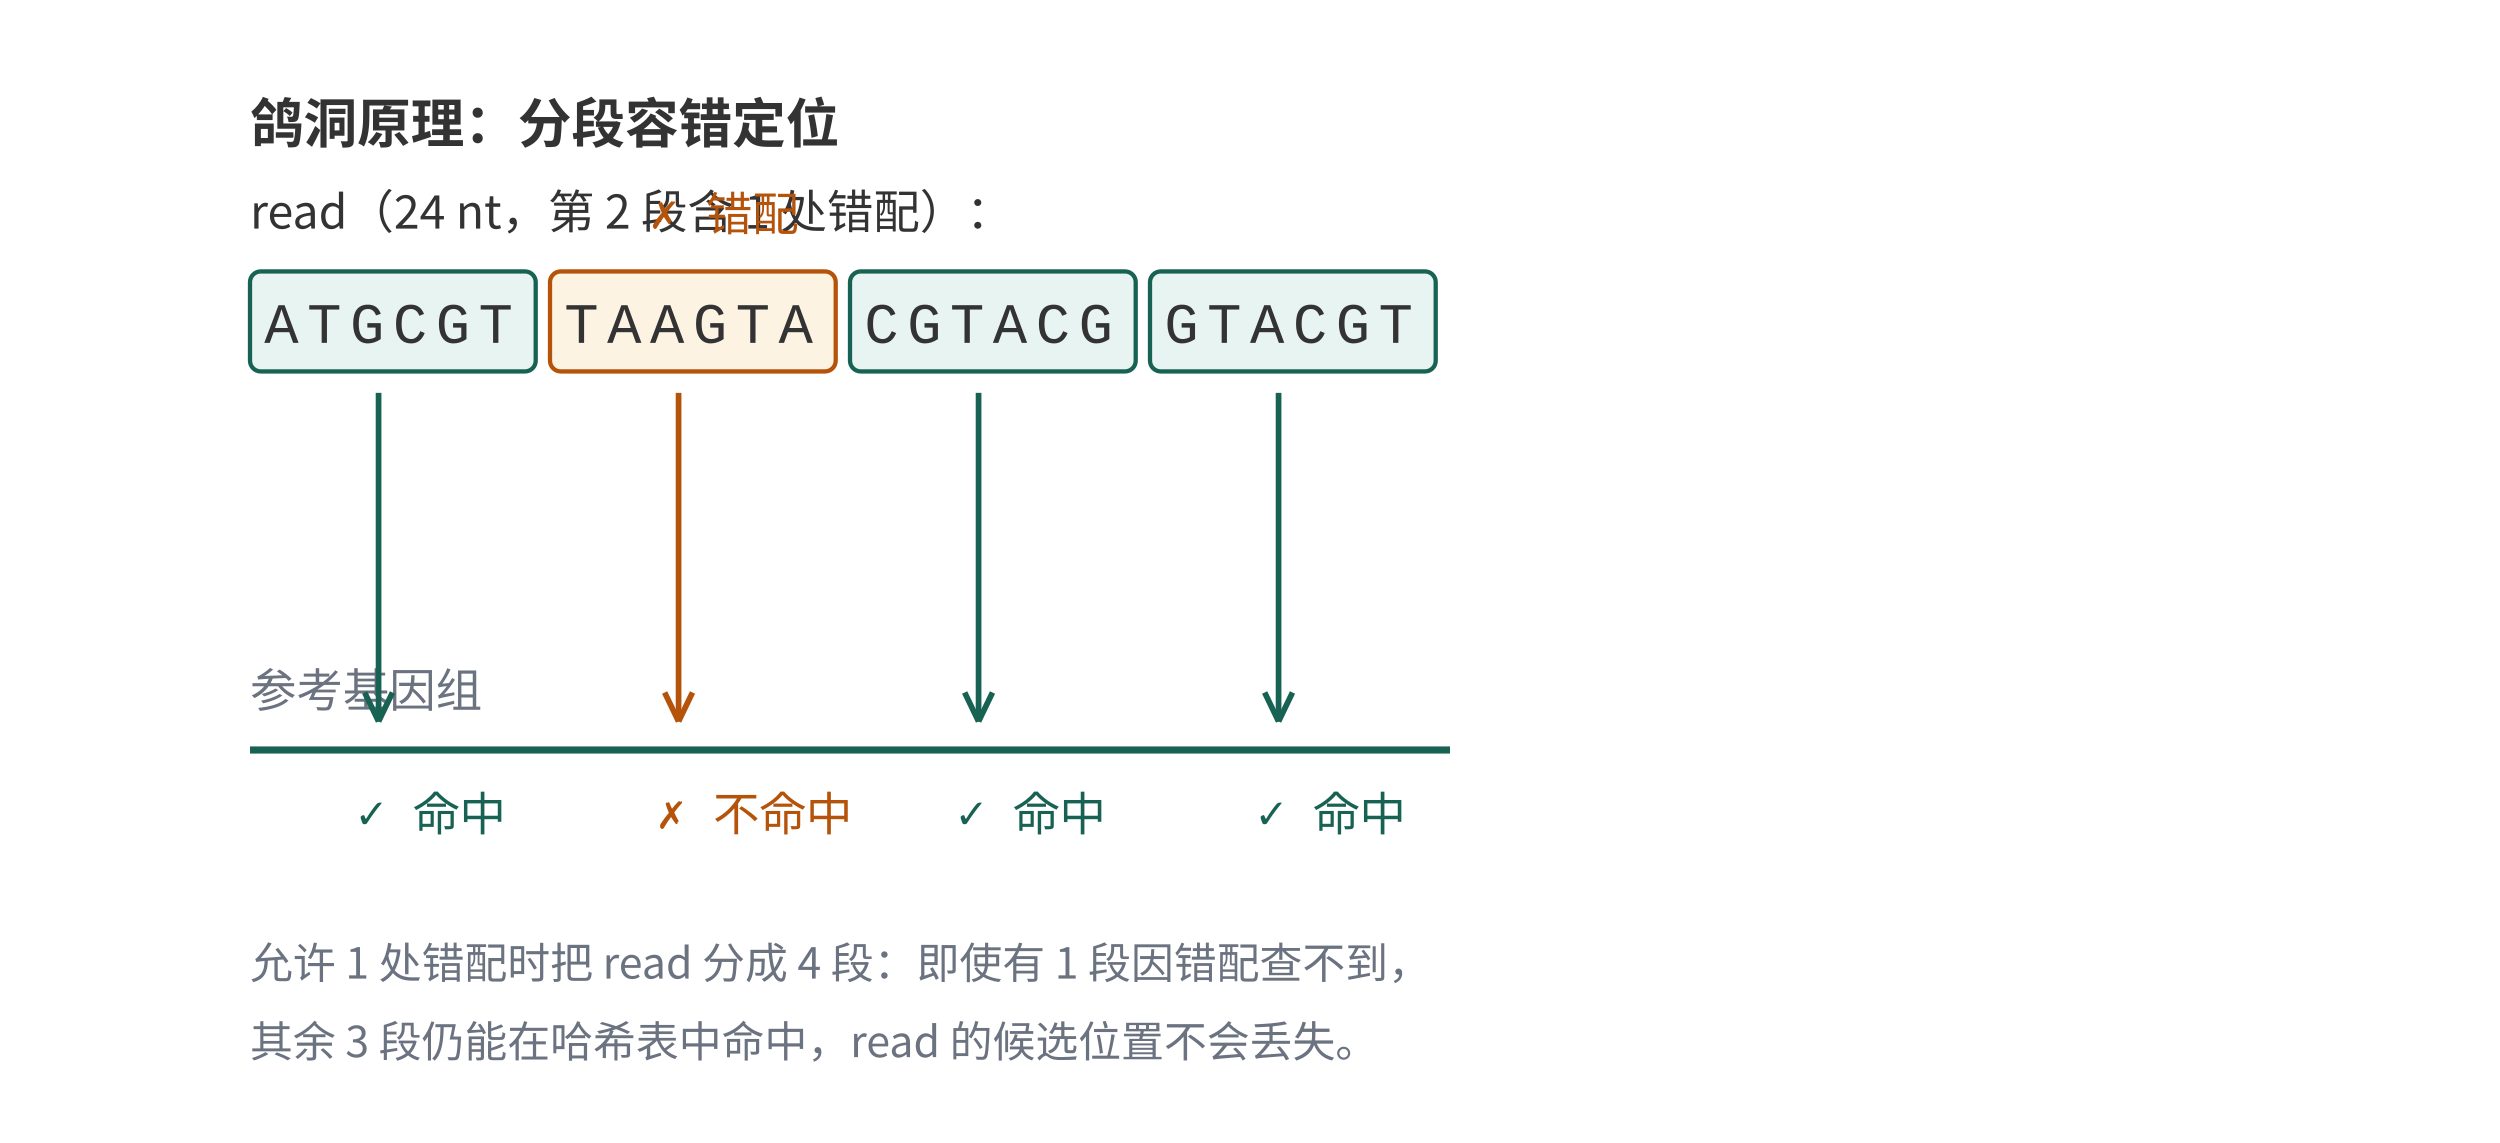
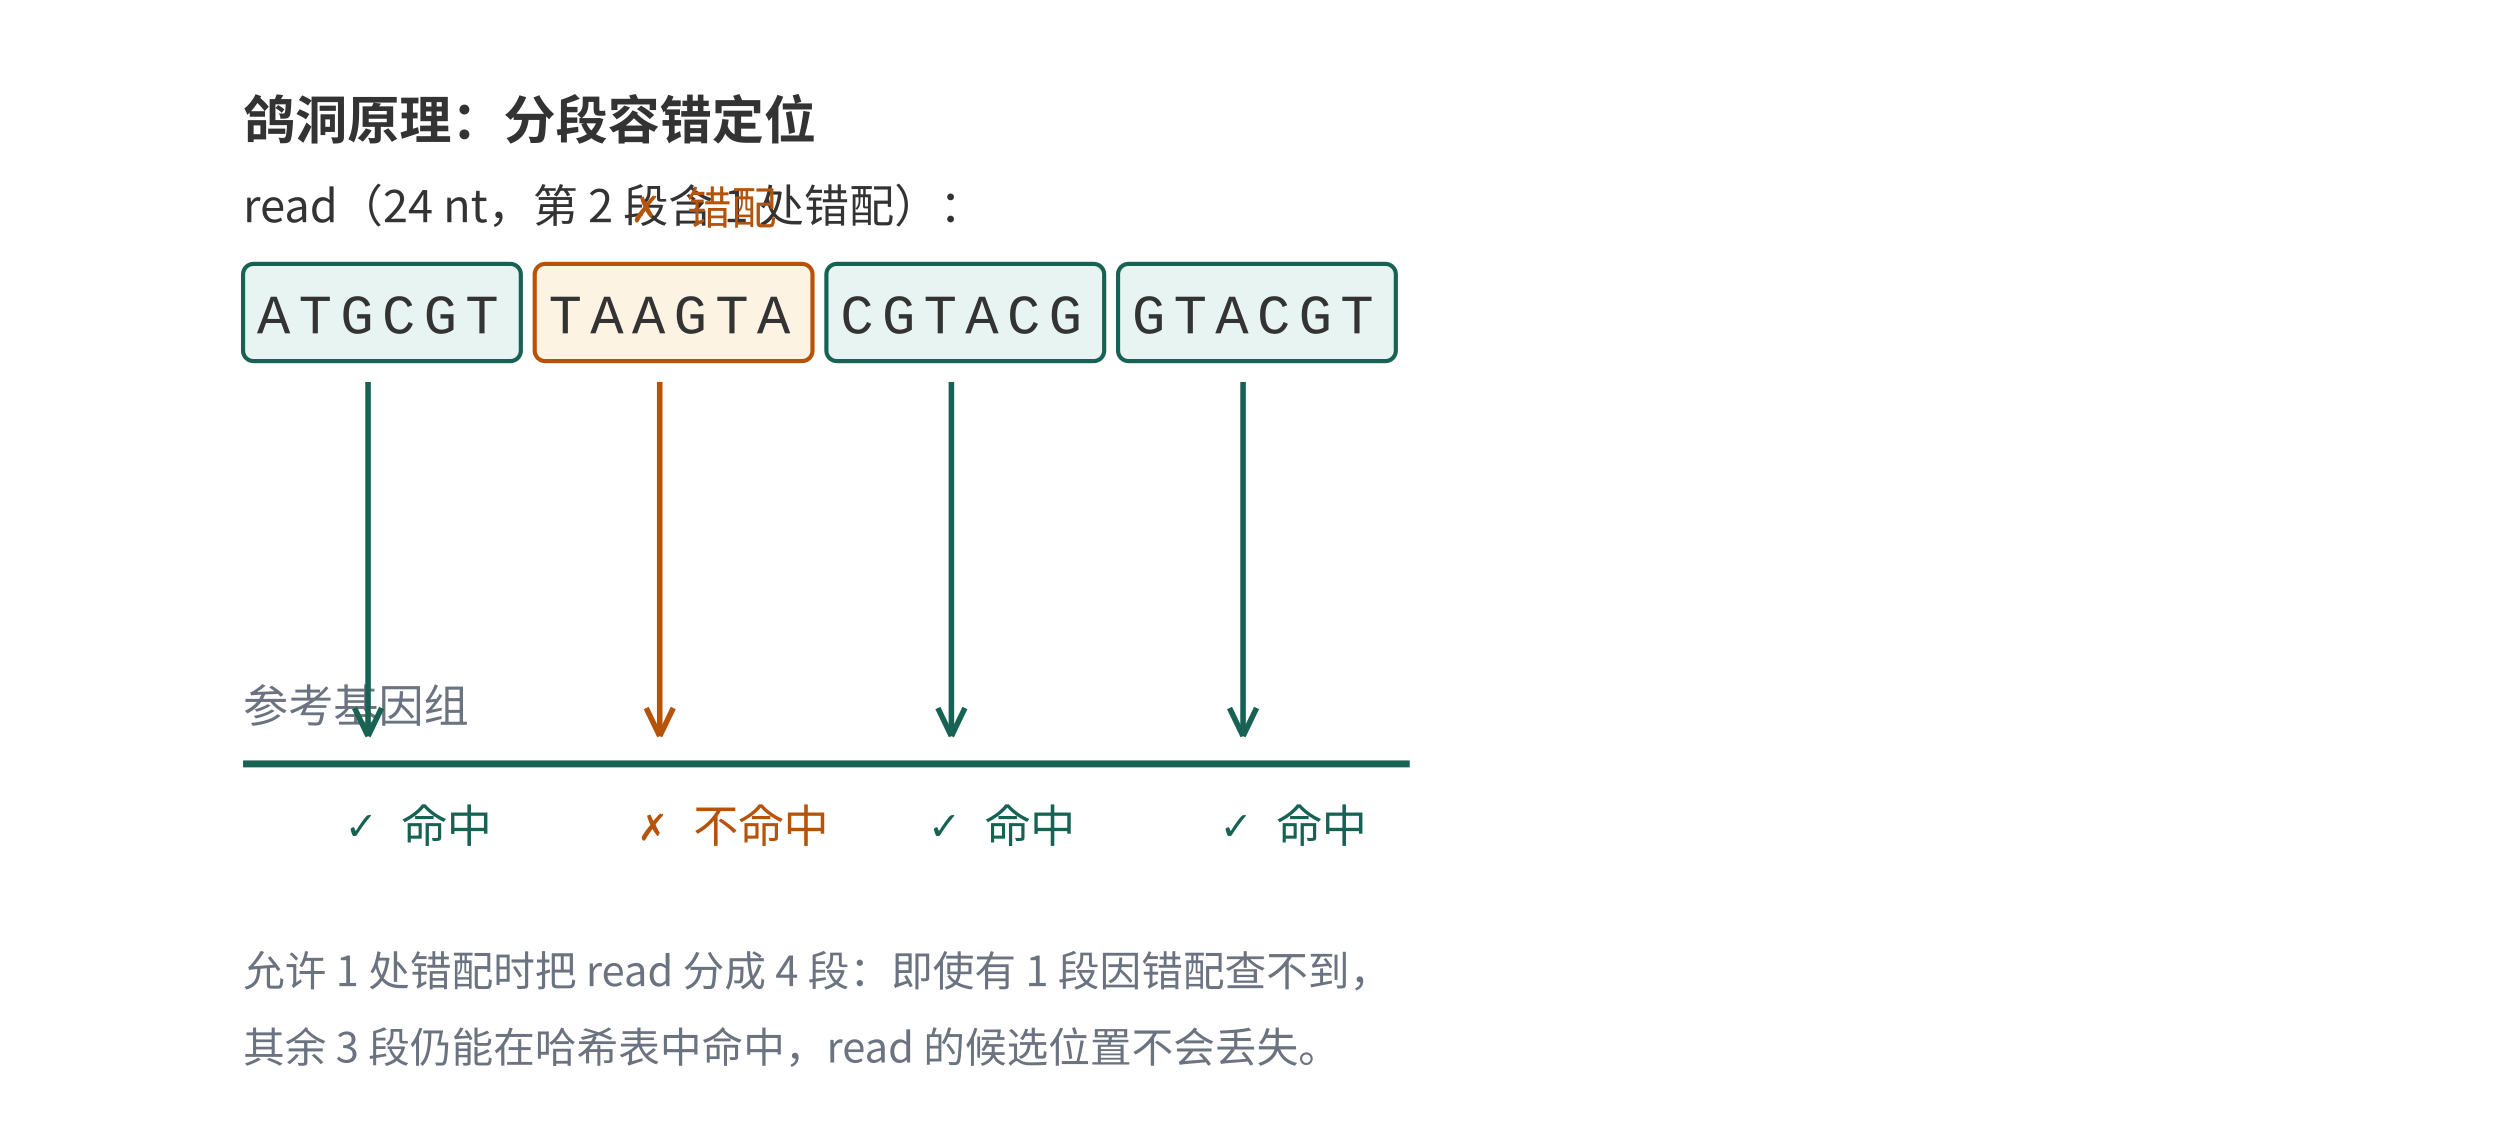
- <svg xmlns="http://www.w3.org/2000/svg" viewBox="0 0 700 320" role="img" aria-labelledby="t d">
+ <svg xmlns="http://www.w3.org/2000/svg" viewBox="0 0 720 330" role="img" aria-labelledby="t d">
  <text x="70" y="40" font-family="'PingFang SC', 'Hiragino Sans GB', 'Microsoft YaHei', 'Noto Sans CJK SC', sans-serif" font-size="15" fill="#333333" font-weight="bold" text-anchor="start">鸽洞原理：分段容错定位</text>
  <text x="70" y="64" font-family="'PingFang SC', 'Hiragino Sans GB', 'Microsoft YaHei', 'Noto Sans CJK SC', sans-serif" font-size="13" fill="#333333" font-weight="normal" text-anchor="start">read（24 nt，第 2 段含 1 处错配）：</text>
  <rect x="70" y="76" width="80" height="28" rx="3" fill="#e8f4f1" stroke="#186254" stroke-width="1.2" />
  <text x="74" y="96" font-family="ui-monospace, 'SFMono-Regular', Menlo, Consolas, 'Liberation Mono', monospace" font-size="16" fill="#333333" font-weight="normal" text-anchor="start">A</text>
  <text x="86" y="96" font-family="ui-monospace, 'SFMono-Regular', Menlo, Consolas, 'Liberation Mono', monospace" font-size="16" fill="#333333" font-weight="normal" text-anchor="start">T</text>
  <text x="98" y="96" font-family="ui-monospace, 'SFMono-Regular', Menlo, Consolas, 'Liberation Mono', monospace" font-size="16" fill="#333333" font-weight="normal" text-anchor="start">G</text>
  <text x="110" y="96" font-family="ui-monospace, 'SFMono-Regular', Menlo, Consolas, 'Liberation Mono', monospace" font-size="16" fill="#333333" font-weight="normal" text-anchor="start">C</text>
  <text x="122" y="96" font-family="ui-monospace, 'SFMono-Regular', Menlo, Consolas, 'Liberation Mono', monospace" font-size="16" fill="#333333" font-weight="normal" text-anchor="start">G</text>
  <text x="134" y="96" font-family="ui-monospace, 'SFMono-Regular', Menlo, Consolas, 'Liberation Mono', monospace" font-size="16" fill="#333333" font-weight="normal" text-anchor="start">T</text>
  <rect x="154" y="76" width="80" height="28" rx="3" fill="#fdf3e3" stroke="#b45309" stroke-width="1.2" />
  <text x="158" y="96" font-family="ui-monospace, 'SFMono-Regular', Menlo, Consolas, 'Liberation Mono', monospace" font-size="16" fill="#333333" font-weight="normal" text-anchor="start">T</text>
  <text x="170" y="96" font-family="ui-monospace, 'SFMono-Regular', Menlo, Consolas, 'Liberation Mono', monospace" font-size="16" fill="#333333" font-weight="normal" text-anchor="start">A</text>
  <text x="182" y="96" font-family="ui-monospace, 'SFMono-Regular', Menlo, Consolas, 'Liberation Mono', monospace" font-size="16" fill="#333333" font-weight="normal" text-anchor="start">A</text>
  <text x="194" y="96" font-family="ui-monospace, 'SFMono-Regular', Menlo, Consolas, 'Liberation Mono', monospace" font-size="16" fill="#333333" font-weight="normal" text-anchor="start">G</text>
  <text x="206" y="96" font-family="ui-monospace, 'SFMono-Regular', Menlo, Consolas, 'Liberation Mono', monospace" font-size="16" fill="#333333" font-weight="normal" text-anchor="start">T</text>
  <text x="218" y="96" font-family="ui-monospace, 'SFMono-Regular', Menlo, Consolas, 'Liberation Mono', monospace" font-size="16" fill="#333333" font-weight="normal" text-anchor="start">A</text>
  <text x="182" y="64" font-family="ui-monospace, 'SFMono-Regular', Menlo, Consolas, 'Liberation Mono', monospace" font-size="13" fill="#b45309" font-weight="normal" text-anchor="start">✗ 错配</text>
  <rect x="238" y="76" width="80" height="28" rx="3" fill="#e8f4f1" stroke="#186254" stroke-width="1.2" />
  <text x="242" y="96" font-family="ui-monospace, 'SFMono-Regular', Menlo, Consolas, 'Liberation Mono', monospace" font-size="16" fill="#333333" font-weight="normal" text-anchor="start">C</text>
  <text x="254" y="96" font-family="ui-monospace, 'SFMono-Regular', Menlo, Consolas, 'Liberation Mono', monospace" font-size="16" fill="#333333" font-weight="normal" text-anchor="start">G</text>
  <text x="266" y="96" font-family="ui-monospace, 'SFMono-Regular', Menlo, Consolas, 'Liberation Mono', monospace" font-size="16" fill="#333333" font-weight="normal" text-anchor="start">T</text>
  <text x="278" y="96" font-family="ui-monospace, 'SFMono-Regular', Menlo, Consolas, 'Liberation Mono', monospace" font-size="16" fill="#333333" font-weight="normal" text-anchor="start">A</text>
  <text x="290" y="96" font-family="ui-monospace, 'SFMono-Regular', Menlo, Consolas, 'Liberation Mono', monospace" font-size="16" fill="#333333" font-weight="normal" text-anchor="start">C</text>
  <text x="302" y="96" font-family="ui-monospace, 'SFMono-Regular', Menlo, Consolas, 'Liberation Mono', monospace" font-size="16" fill="#333333" font-weight="normal" text-anchor="start">G</text>
  <rect x="322" y="76" width="80" height="28" rx="3" fill="#e8f4f1" stroke="#186254" stroke-width="1.2" />
  <text x="326" y="96" font-family="ui-monospace, 'SFMono-Regular', Menlo, Consolas, 'Liberation Mono', monospace" font-size="16" fill="#333333" font-weight="normal" text-anchor="start">G</text>
  <text x="338" y="96" font-family="ui-monospace, 'SFMono-Regular', Menlo, Consolas, 'Liberation Mono', monospace" font-size="16" fill="#333333" font-weight="normal" text-anchor="start">T</text>
  <text x="350" y="96" font-family="ui-monospace, 'SFMono-Regular', Menlo, Consolas, 'Liberation Mono', monospace" font-size="16" fill="#333333" font-weight="normal" text-anchor="start">A</text>
  <text x="362" y="96" font-family="ui-monospace, 'SFMono-Regular', Menlo, Consolas, 'Liberation Mono', monospace" font-size="16" fill="#333333" font-weight="normal" text-anchor="start">C</text>
  <text x="374" y="96" font-family="ui-monospace, 'SFMono-Regular', Menlo, Consolas, 'Liberation Mono', monospace" font-size="16" fill="#333333" font-weight="normal" text-anchor="start">G</text>
  <text x="386" y="96" font-family="ui-monospace, 'SFMono-Regular', Menlo, Consolas, 'Liberation Mono', monospace" font-size="16" fill="#333333" font-weight="normal" text-anchor="start">T</text>
-   <text x="70" y="198" font-family="'PingFang SC', 'Hiragino Sans GB', 'Microsoft YaHei', 'Noto Sans CJK SC', sans-serif" font-size="13" fill="#6b7280" font-weight="normal" text-anchor="start">参考基因组</text>
-   <line x1="70" y1="210" x2="406" y2="210" stroke="#186254" stroke-width="2" />
-   <line x1="106" y1="110" x2="106" y2="202" stroke="#186254" stroke-width="1.6" />
-   <line x1="106.0" y1="202.0" x2="109.9" y2="193.9" stroke="#186254" stroke-width="1.6" />
-   <line x1="106.0" y1="202.0" x2="102.1" y2="193.9" stroke="#186254" stroke-width="1.6" />
-   <text x="100" y="232" font-family="ui-monospace, 'SFMono-Regular', Menlo, Consolas, 'Liberation Mono', monospace" font-size="13" fill="#186254" font-weight="normal" text-anchor="start">✓ 命中</text>
-   <line x1="190" y1="110" x2="190" y2="202" stroke="#b45309" stroke-width="1.6" />
-   <line x1="190.0" y1="202.0" x2="193.9" y2="193.9" stroke="#b45309" stroke-width="1.6" />
-   <line x1="190.0" y1="202.0" x2="186.1" y2="193.9" stroke="#b45309" stroke-width="1.6" />
-   <text x="184" y="232" font-family="ui-monospace, 'SFMono-Regular', Menlo, Consolas, 'Liberation Mono', monospace" font-size="13" fill="#b45309" font-weight="normal" text-anchor="start">✗ 不命中</text>
-   <line x1="274" y1="110" x2="274" y2="202" stroke="#186254" stroke-width="1.6" />
-   <line x1="274.0" y1="202.0" x2="277.9" y2="193.9" stroke="#186254" stroke-width="1.6" />
-   <line x1="274.0" y1="202.0" x2="270.1" y2="193.9" stroke="#186254" stroke-width="1.6" />
-   <text x="268" y="232" font-family="ui-monospace, 'SFMono-Regular', Menlo, Consolas, 'Liberation Mono', monospace" font-size="13" fill="#186254" font-weight="normal" text-anchor="start">✓ 命中</text>
-   <line x1="358" y1="110" x2="358" y2="202" stroke="#186254" stroke-width="1.6" />
-   <line x1="358.0" y1="202.0" x2="361.9" y2="193.9" stroke="#186254" stroke-width="1.6" />
-   <line x1="358.0" y1="202.0" x2="354.1" y2="193.9" stroke="#186254" stroke-width="1.6" />
-   <text x="352" y="232" font-family="ui-monospace, 'SFMono-Regular', Menlo, Consolas, 'Liberation Mono', monospace" font-size="13" fill="#186254" font-weight="normal" text-anchor="start">✓ 命中</text>
-   <text x="70" y="274" font-family="'PingFang SC', 'Hiragino Sans GB', 'Microsoft YaHei', 'Noto Sans CJK SC', sans-serif" font-size="12" fill="#6b7280" font-weight="normal" text-anchor="start">允许 1 处错配时把 read 分成 4 段：即使有 1 段因错配查不到，</text>
-   <text x="70" y="296" font-family="'PingFang SC', 'Hiragino Sans GB', 'Microsoft YaHei', 'Noto Sans CJK SC', sans-serif" font-size="12" fill="#6b7280" font-weight="normal" text-anchor="start">其余 3 段仍能在哈希表中命中，read 的候选位置不会丢失。</text>
+   <text x="70" y="208" font-family="'PingFang SC', 'Hiragino Sans GB', 'Microsoft YaHei', 'Noto Sans CJK SC', sans-serif" font-size="13" fill="#6b7280" font-weight="normal" text-anchor="start">参考基因组</text>
+   <line x1="70" y1="220" x2="406" y2="220" stroke="#186254" stroke-width="2" />
+   <line x1="106" y1="110" x2="106" y2="212" stroke="#186254" stroke-width="1.6" />
+   <line x1="106.0" y1="212.0" x2="109.9" y2="203.9" stroke="#186254" stroke-width="1.6" />
+   <line x1="106.0" y1="212.0" x2="102.1" y2="203.9" stroke="#186254" stroke-width="1.6" />
+   <text x="100" y="242" font-family="ui-monospace, 'SFMono-Regular', Menlo, Consolas, 'Liberation Mono', monospace" font-size="13" fill="#186254" font-weight="normal" text-anchor="start">✓ 命中</text>
+   <line x1="190" y1="110" x2="190" y2="212" stroke="#b45309" stroke-width="1.6" />
+   <line x1="190.0" y1="212.0" x2="193.9" y2="203.9" stroke="#b45309" stroke-width="1.6" />
+   <line x1="190.0" y1="212.0" x2="186.1" y2="203.9" stroke="#b45309" stroke-width="1.6" />
+   <text x="184" y="242" font-family="ui-monospace, 'SFMono-Regular', Menlo, Consolas, 'Liberation Mono', monospace" font-size="13" fill="#b45309" font-weight="normal" text-anchor="start">✗ 不命中</text>
+   <line x1="274" y1="110" x2="274" y2="212" stroke="#186254" stroke-width="1.6" />
+   <line x1="274.0" y1="212.0" x2="277.9" y2="203.9" stroke="#186254" stroke-width="1.6" />
+   <line x1="274.0" y1="212.0" x2="270.1" y2="203.9" stroke="#186254" stroke-width="1.6" />
+   <text x="268" y="242" font-family="ui-monospace, 'SFMono-Regular', Menlo, Consolas, 'Liberation Mono', monospace" font-size="13" fill="#186254" font-weight="normal" text-anchor="start">✓ 命中</text>
+   <line x1="358" y1="110" x2="358" y2="212" stroke="#186254" stroke-width="1.6" />
+   <line x1="358.0" y1="212.0" x2="361.9" y2="203.9" stroke="#186254" stroke-width="1.6" />
+   <line x1="358.0" y1="212.0" x2="354.1" y2="203.9" stroke="#186254" stroke-width="1.6" />
+   <text x="352" y="242" font-family="ui-monospace, 'SFMono-Regular', Menlo, Consolas, 'Liberation Mono', monospace" font-size="13" fill="#186254" font-weight="normal" text-anchor="start">✓ 命中</text>
+   <text x="70" y="284" font-family="'PingFang SC', 'Hiragino Sans GB', 'Microsoft YaHei', 'Noto Sans CJK SC', sans-serif" font-size="12" fill="#6b7280" font-weight="normal" text-anchor="start">允许 1 处错配时把 read 分成 4 段：即使有 1 段因错配查不到，</text>
+   <text x="70" y="306" font-family="'PingFang SC', 'Hiragino Sans GB', 'Microsoft YaHei', 'Noto Sans CJK SC', sans-serif" font-size="12" fill="#6b7280" font-weight="normal" text-anchor="start">其余 3 段仍能在哈希表中命中，read 的候选位置不会丢失。</text>
</svg>
